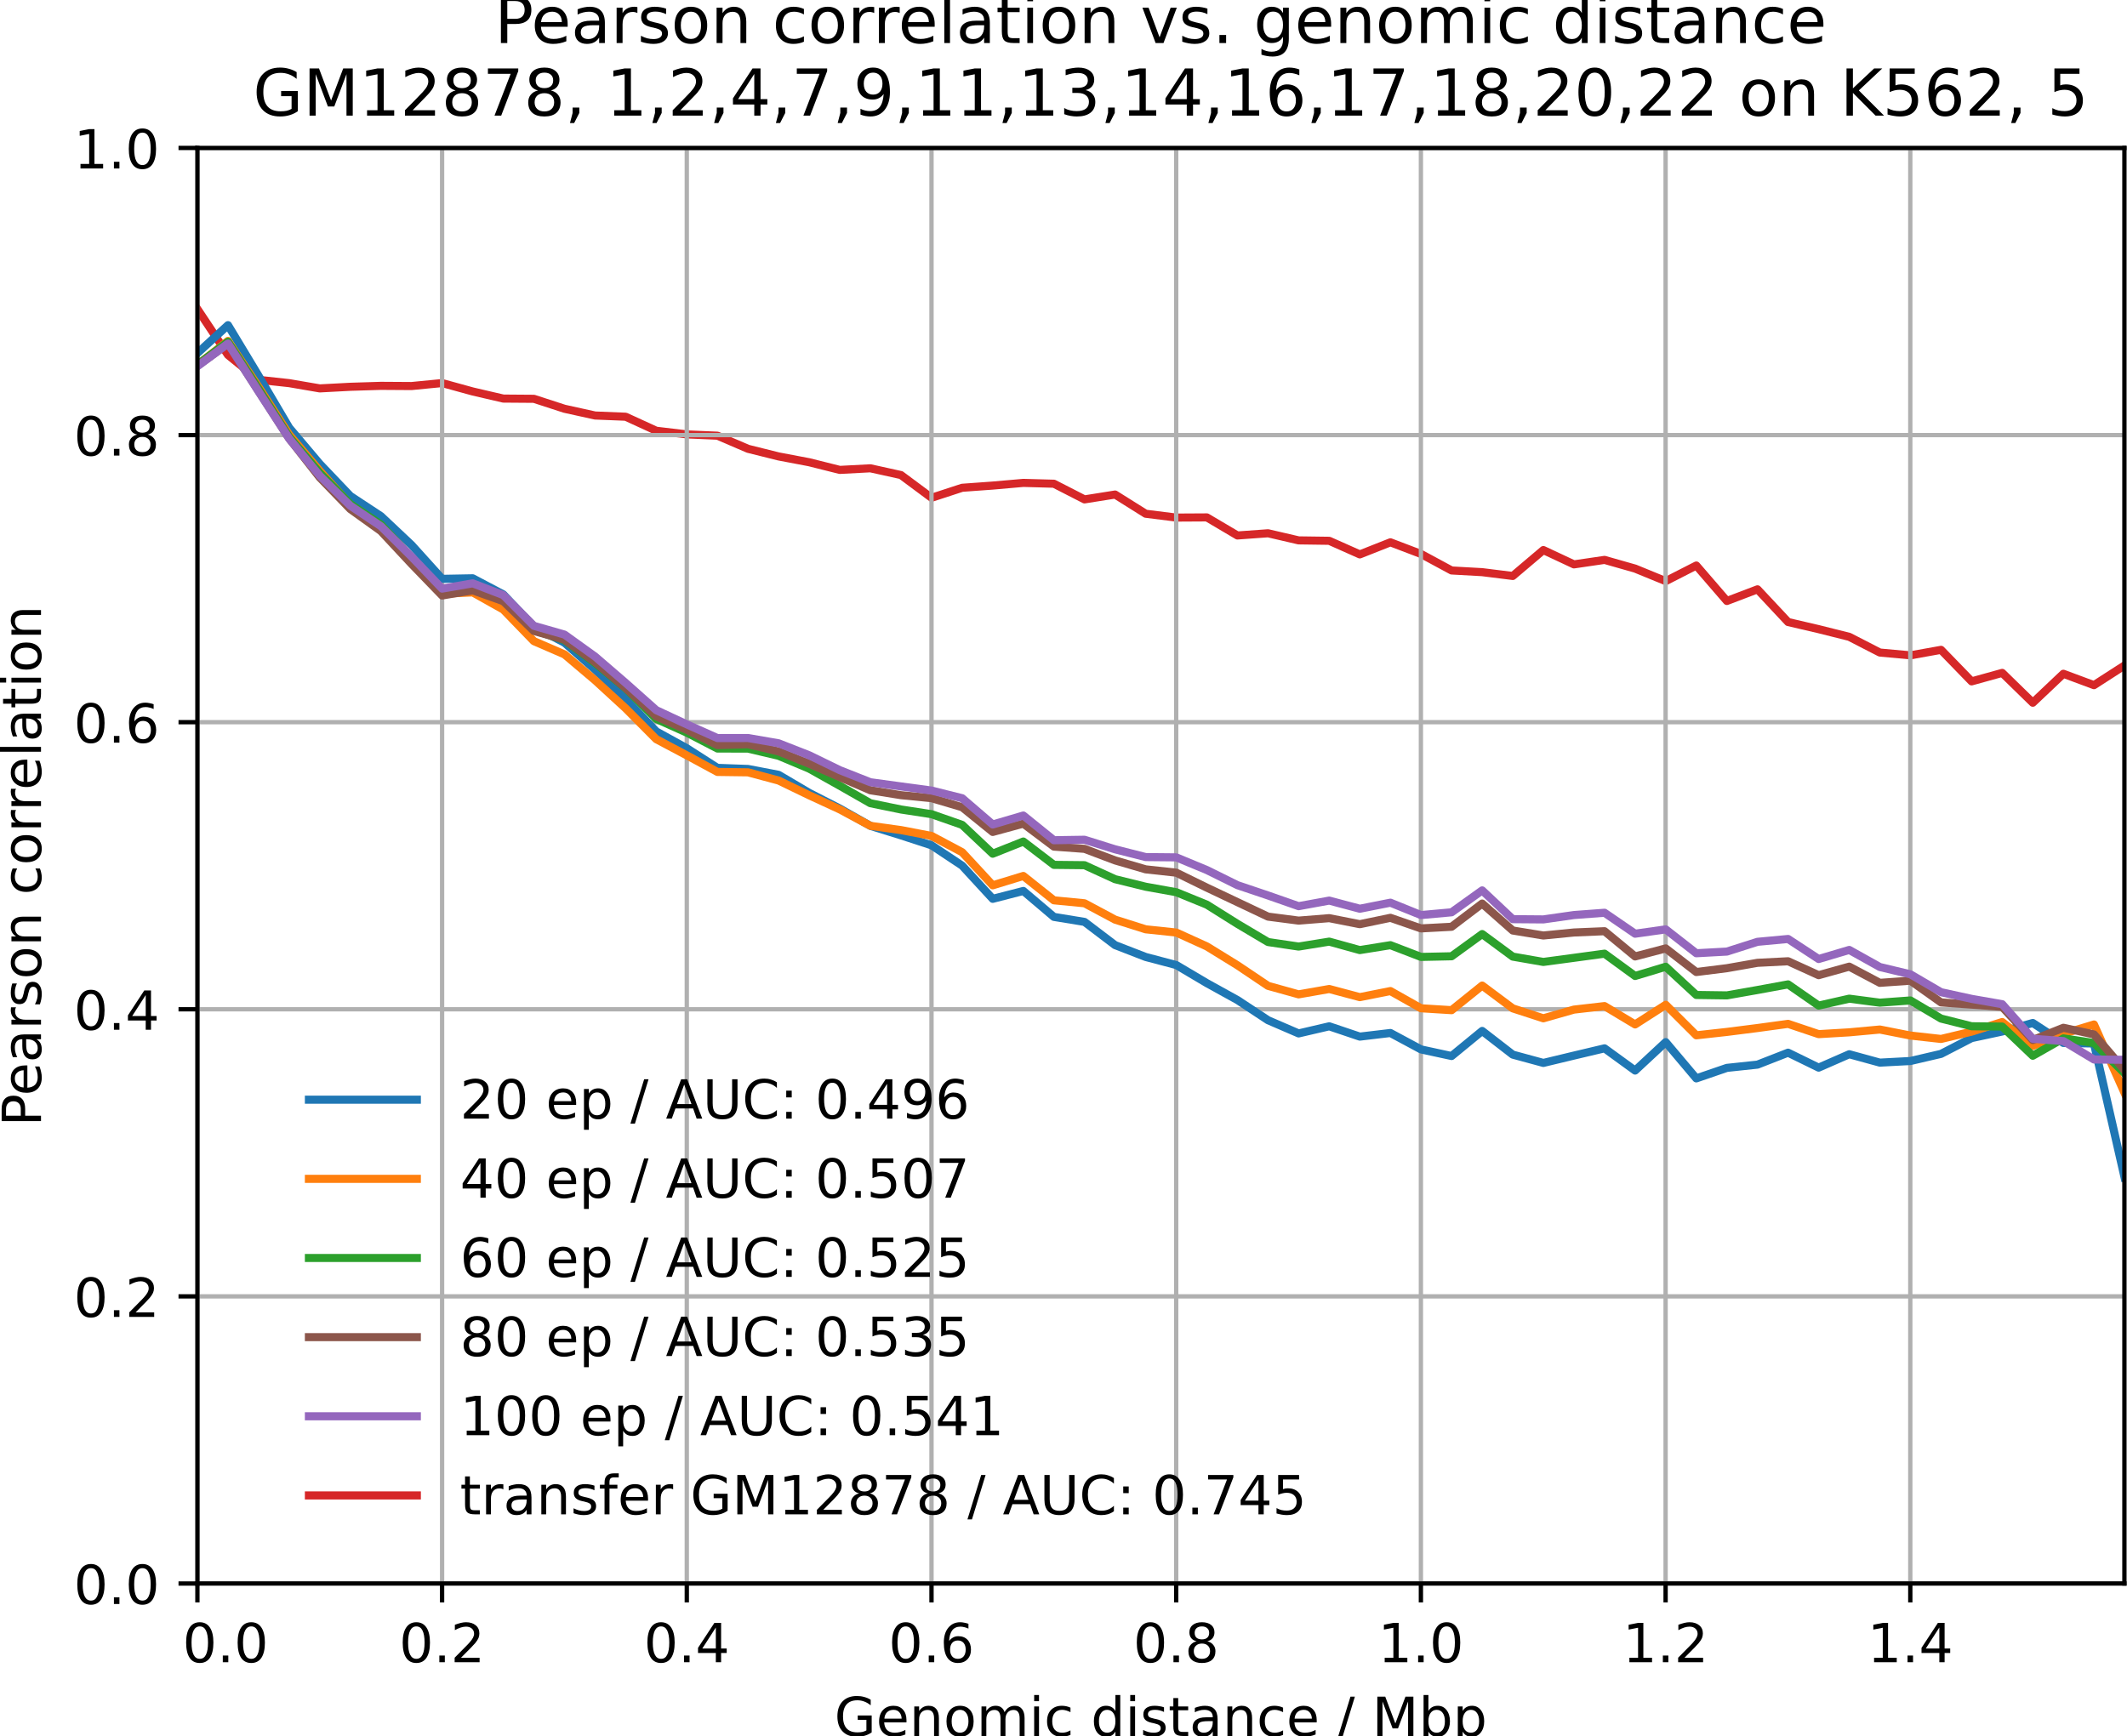
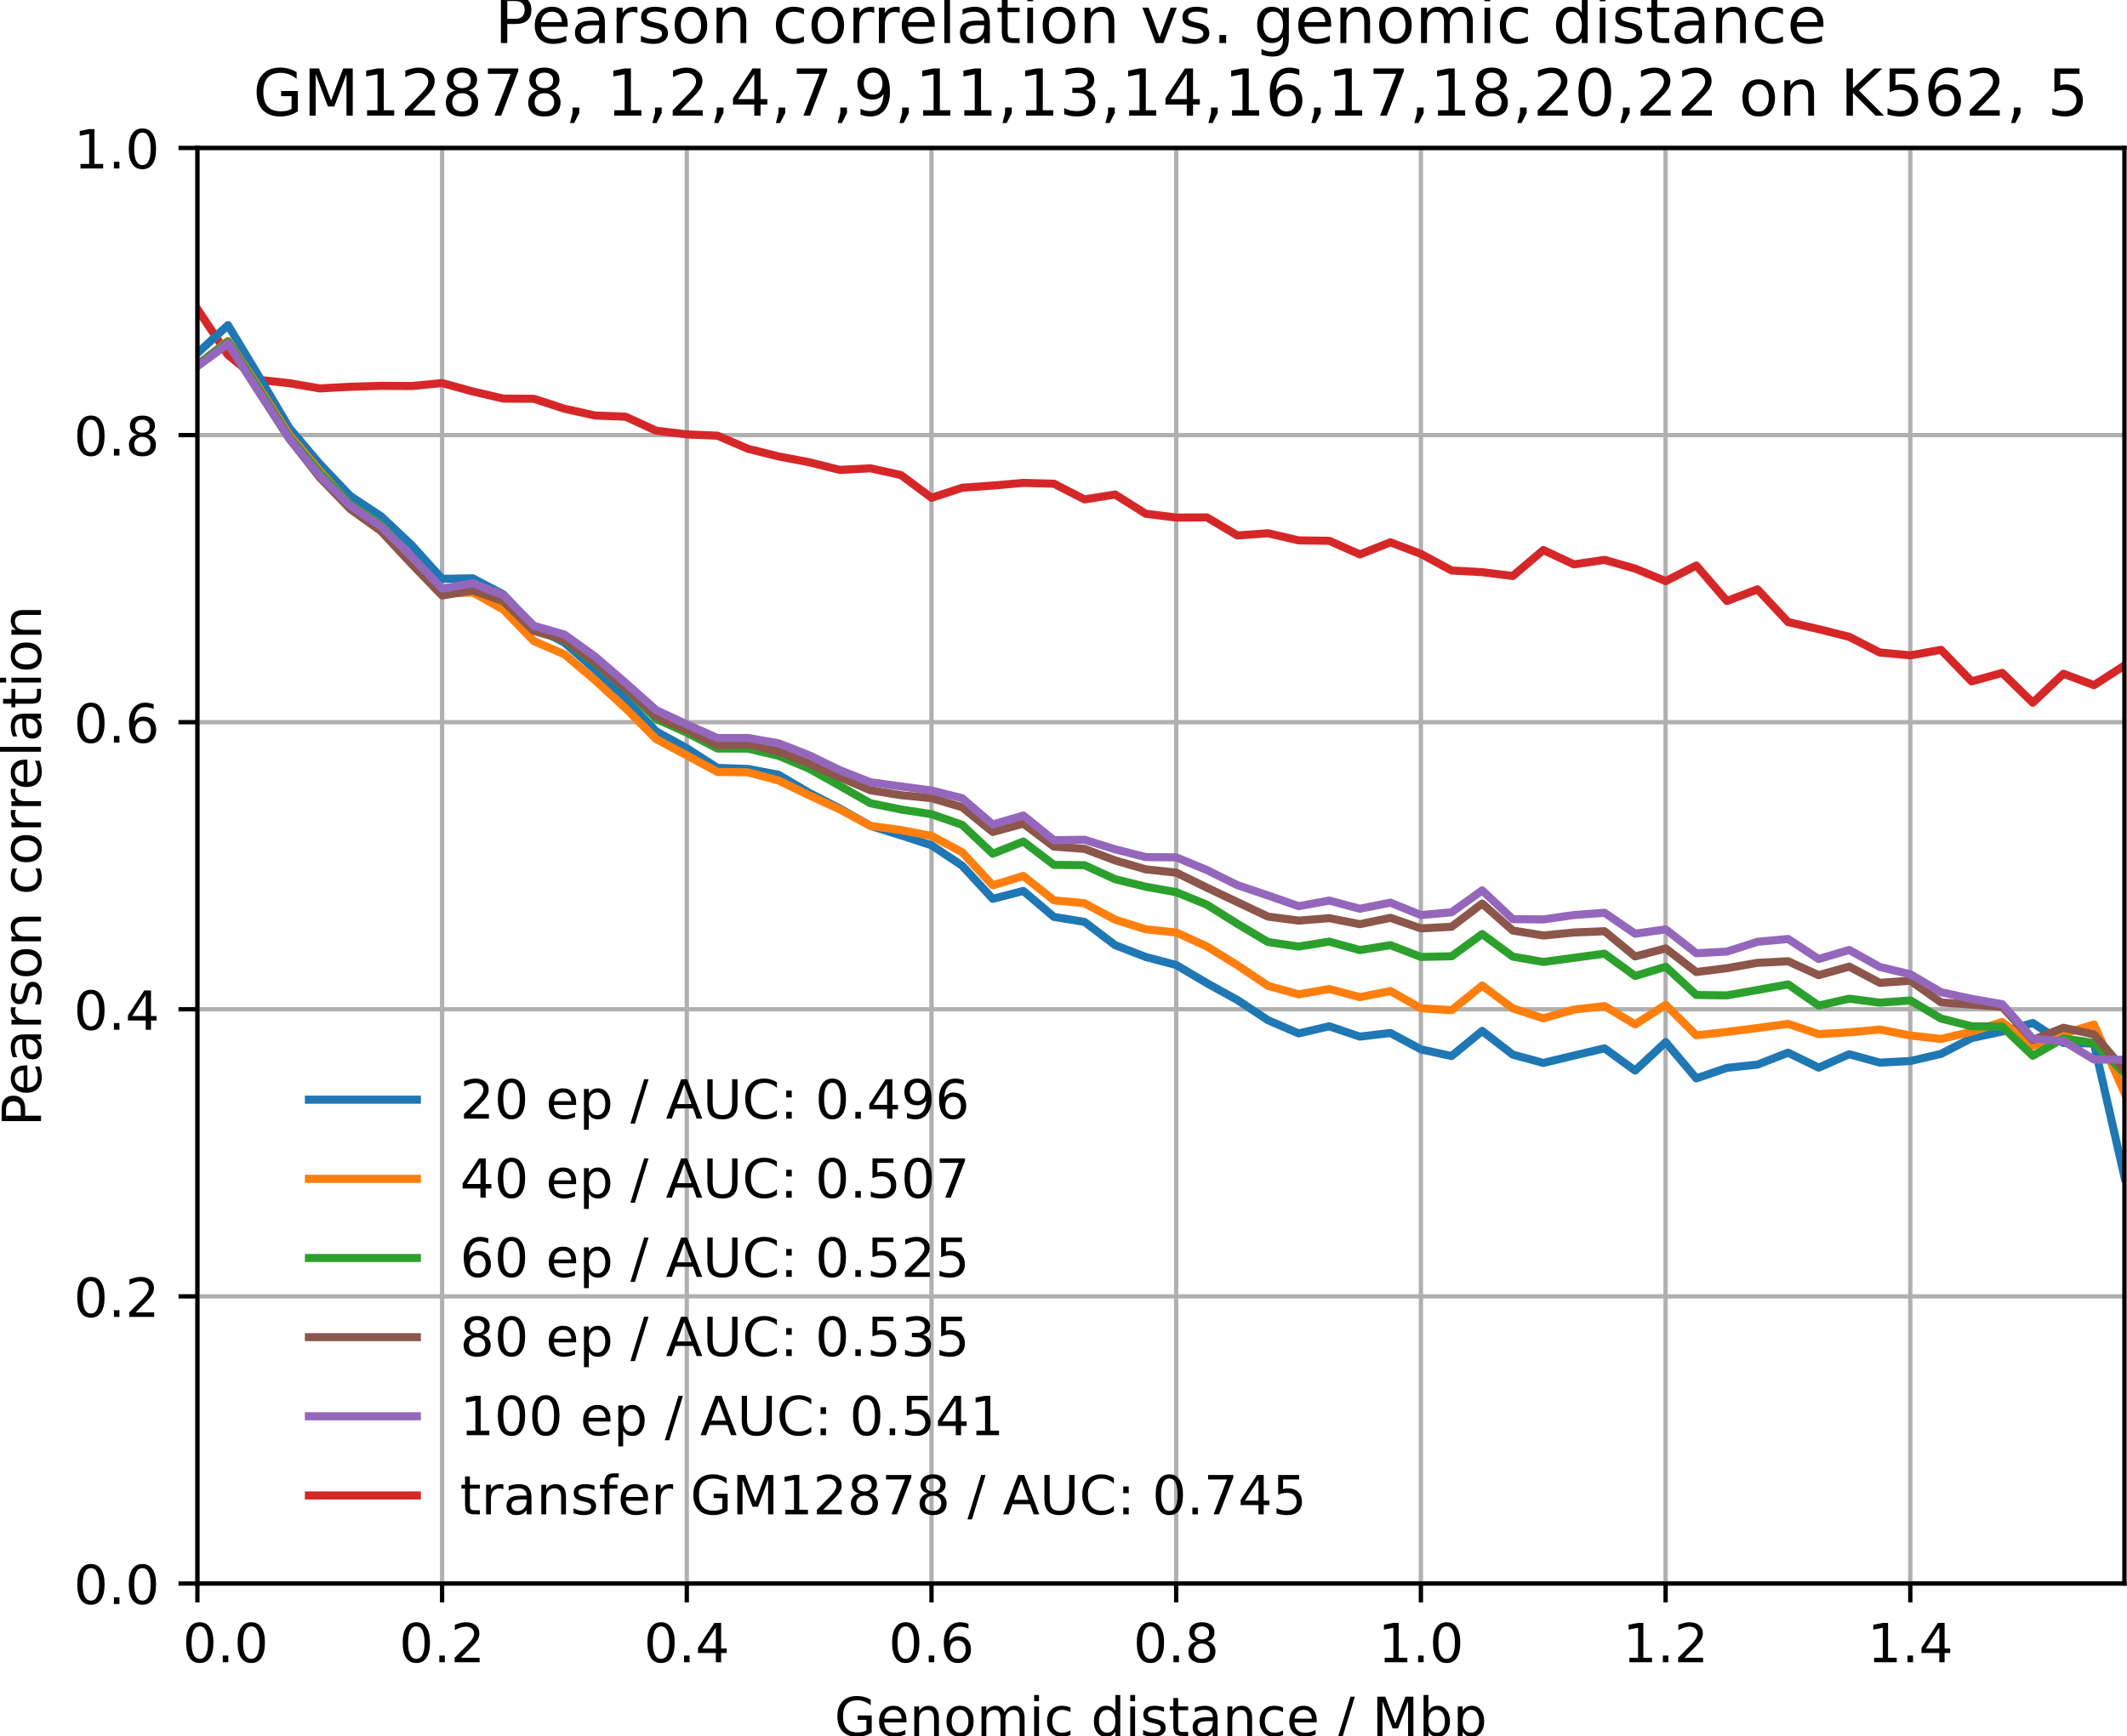
<svg xmlns="http://www.w3.org/2000/svg" version="1.1" id="svg2" xml:space="preserve" width="80mm" height="65.3mm" viewBox="0 0 302.362 246.803">
  <defs id="defs6">
    <clipPath clipPathUnits="userSpaceOnUse" id="clipPath22">
      <path d="M 57.6,38.016 H 414.72 V 304.128 H 57.6 Z" id="path20" />
    </clipPath>
    <clipPath clipPathUnits="userSpaceOnUse" id="clipPath40">
      <path d="M 57.6,38.016 H 414.72 V 304.128 H 57.6 Z" id="path38" />
    </clipPath>
    <clipPath clipPathUnits="userSpaceOnUse" id="clipPath58">
      <path d="M 57.6,38.016 H 414.72 V 304.128 H 57.6 Z" id="path56" />
    </clipPath>
    <clipPath clipPathUnits="userSpaceOnUse" id="clipPath76">
      <path d="M 57.6,38.016 H 414.72 V 304.128 H 57.6 Z" id="path74" />
    </clipPath>
    <clipPath clipPathUnits="userSpaceOnUse" id="clipPath94">
      <path d="M 57.6,38.016 H 414.72 V 304.128 H 57.6 Z" id="path92" />
    </clipPath>
    <clipPath clipPathUnits="userSpaceOnUse" id="clipPath112">
      <path d="M 57.6,38.016 H 414.72 V 304.128 H 57.6 Z" id="path110" />
    </clipPath>
    <clipPath clipPathUnits="userSpaceOnUse" id="clipPath130">
      <path d="M 57.6,38.016 H 414.72 V 304.128 H 57.6 Z" id="path128" />
    </clipPath>
    <clipPath clipPathUnits="userSpaceOnUse" id="clipPath148">
      <path d="M 57.6,38.016 H 414.72 V 304.128 H 57.6 Z" id="path146" />
    </clipPath>
    <clipPath clipPathUnits="userSpaceOnUse" id="clipPath170">
      <path d="M 57.6,38.016 H 414.72 V 304.128 H 57.6 Z" id="path168" />
    </clipPath>
    <clipPath clipPathUnits="userSpaceOnUse" id="clipPath188">
      <path d="M 57.6,38.016 H 414.72 V 304.128 H 57.6 Z" id="path186" />
    </clipPath>
    <clipPath clipPathUnits="userSpaceOnUse" id="clipPath206">
      <path d="M 57.6,38.016 H 414.72 V 304.128 H 57.6 Z" id="path204" />
    </clipPath>
    <clipPath clipPathUnits="userSpaceOnUse" id="clipPath224">
      <path d="M 57.6,38.016 H 414.72 V 304.128 H 57.6 Z" id="path222" />
    </clipPath>
    <clipPath clipPathUnits="userSpaceOnUse" id="clipPath242">
      <path d="M 57.6,38.016 H 414.72 V 304.128 H 57.6 Z" id="path240" />
    </clipPath>
    <clipPath clipPathUnits="userSpaceOnUse" id="clipPath260">
      <path d="M 57.6,38.016 H 414.72 V 304.128 H 57.6 Z" id="path258" />
    </clipPath>
    <clipPath clipPathUnits="userSpaceOnUse" id="clipPath282">
      <path d="M 57.6,38.016 H 414.72 V 304.128 H 57.6 Z" id="path280" />
    </clipPath>
    <clipPath clipPathUnits="userSpaceOnUse" id="clipPath292">
      <path d="M 57.6,38.016 H 414.72 V 304.128 H 57.6 Z" id="path290" />
    </clipPath>
    <clipPath clipPathUnits="userSpaceOnUse" id="clipPath302">
      <path d="M 57.6,38.016 H 414.72 V 304.128 H 57.6 Z" id="path300" />
    </clipPath>
    <clipPath clipPathUnits="userSpaceOnUse" id="clipPath312">
      <path d="M 57.6,38.016 H 414.72 V 304.128 H 57.6 Z" id="path310" />
    </clipPath>
    <clipPath clipPathUnits="userSpaceOnUse" id="clipPath322">
      <path d="M 57.6,38.016 H 414.72 V 304.128 H 57.6 Z" id="path320" />
    </clipPath>
    <clipPath clipPathUnits="userSpaceOnUse" id="clipPath332">
      <path d="M 57.6,38.016 H 414.72 V 304.128 H 57.6 Z" id="path330" />
    </clipPath>
  </defs>
  <g id="g10" transform="matrix(1.333333,0,0,-1.333333,-28.02396,443.5936)">
+     <path d="M 57.6,38.016 V 304.128" style="fill:none;stroke:#b0b0b0;stroke-width:0.8;stroke-linecap:square;stroke-linejoin:round;stroke-miterlimit:10;stroke-dasharray:none;stroke-opacity:1" id="path24" transform="matrix(0.5752981,0,0,0.5752981,8.926372,141.9516)" />
+     <path d="M 102.949,38.016 V 304.128" style="fill:none;stroke:#b0b0b0;stroke-width:0.8;stroke-linecap:square;stroke-linejoin:round;stroke-miterlimit:10;stroke-dasharray:none;stroke-opacity:1" id="path42" transform="matrix(0.5752981,0,0,0.5752981,8.926372,141.9516)" />
+     <path d="M 148.297,38.016 V 304.128" style="fill:none;stroke:#b0b0b0;stroke-width:0.8;stroke-linecap:square;stroke-linejoin:round;stroke-miterlimit:10;stroke-dasharray:none;stroke-opacity:1" id="path60" transform="matrix(0.5752981,0,0,0.5752981,8.926372,141.9516)" />
+     <path d="M 193.646,38.016 V 304.128" style="fill:none;stroke:#b0b0b0;stroke-width:0.8;stroke-linecap:square;stroke-linejoin:round;stroke-miterlimit:10;stroke-dasharray:none;stroke-opacity:1" id="path78" transform="matrix(0.5752981,0,0,0.5752981,8.926372,141.9516)" />
+     <path d="M 146.419,163.822 V 316.916" style="fill:none;stroke:#b0b0b0;stroke-width:0.46;stroke-linecap:square;stroke-linejoin:round;stroke-miterlimit:10;stroke-dasharray:none;stroke-opacity:1" id="path96" />
+     <path d="M 284.343,38.016 V 304.128" style="fill:none;stroke:#b0b0b0;stroke-width:0.8;stroke-linecap:square;stroke-linejoin:round;stroke-miterlimit:10;stroke-dasharray:none;stroke-opacity:1" id="path114" transform="matrix(0.5752981,0,0,0.5752981,8.926372,141.9516)" />
+     <path d="M 329.691,38.016 V 304.128" style="fill:none;stroke:#b0b0b0;stroke-width:0.8;stroke-linecap:square;stroke-linejoin:round;stroke-miterlimit:10;stroke-dasharray:none;stroke-opacity:1" id="path132" transform="matrix(0.5752981,0,0,0.5752981,8.926372,141.9516)" />
+     <path d="M 375.04,38.016 V 304.128" style="fill:none;stroke:#b0b0b0;stroke-width:0.8;stroke-linecap:square;stroke-linejoin:round;stroke-miterlimit:10;stroke-dasharray:none;stroke-opacity:1" id="path150" transform="matrix(0.5752981,0,0,0.5752981,8.926372,141.9516)" />
+     <path d="M 57.6,38.016 H 414.72" style="fill:none;stroke:#b0b0b0;stroke-width:0.8;stroke-linecap:square;stroke-linejoin:round;stroke-miterlimit:10;stroke-dasharray:none;stroke-opacity:1" id="path172" transform="matrix(0.5752981,0,0,0.5752981,8.926372,141.9516)" />
+     <path d="M 57.6,91.238 H 414.72" style="fill:none;stroke:#b0b0b0;stroke-width:0.8;stroke-linecap:square;stroke-linejoin:round;stroke-miterlimit:10;stroke-dasharray:none;stroke-opacity:1" id="path190" transform="matrix(0.5752981,0,0,0.5752981,8.926372,141.9516)" />
+     <path d="M 57.6,144.461 H 414.72" style="fill:none;stroke:#b0b0b0;stroke-width:0.8;stroke-linecap:square;stroke-linejoin:round;stroke-miterlimit:10;stroke-dasharray:none;stroke-opacity:1" id="path208" transform="matrix(0.5752981,0,0,0.5752981,8.926372,141.9516)" />
+     <path d="M 57.6,197.683 H 414.72" style="fill:none;stroke:#b0b0b0;stroke-width:0.8;stroke-linecap:square;stroke-linejoin:round;stroke-miterlimit:10;stroke-dasharray:none;stroke-opacity:1" id="path226" transform="matrix(0.5752981,0,0,0.5752981,8.926372,141.9516)" />
+     <path d="M 57.6,250.906 H 414.72" style="fill:none;stroke:#b0b0b0;stroke-width:0.8;stroke-linecap:square;stroke-linejoin:round;stroke-miterlimit:10;stroke-dasharray:none;stroke-opacity:1" id="path244" transform="matrix(0.5752981,0,0,0.5752981,8.926372,141.9516)" />
+     <path d="M 57.6,304.128 H 414.72" style="fill:none;stroke:#b0b0b0;stroke-width:0.8;stroke-linecap:square;stroke-linejoin:round;stroke-miterlimit:10;stroke-dasharray:none;stroke-opacity:1" id="path262" transform="matrix(0.5752981,0,0,0.5752981,8.926372,141.9516)" />
    <g id="g328" clip-path="url(#clipPath332)" style="stroke:#d62728;stroke-opacity:1" transform="matrix(0.5752981,0,0,0.5752981,8.926372,141.9516)">
      <path d="m 57.6,274.267 5.669,-8.514 5.669,-4.606 5.669,-0.616 5.669,-0.974 5.669,0.299 5.669,0.175 5.669,-0.037 5.669,0.553 5.669,-1.558 5.669,-1.319 5.669,-0.043 5.669,-1.844 5.669,-1.251 5.669,-0.226 5.669,-2.598 5.669,-0.677 5.669,-0.239 5.669,-2.432 5.669,-1.415 5.669,-1.076 5.669,-1.421 5.669,0.297 5.669,-1.251 5.669,-4.213 5.669,1.854 5.669,0.409 5.669,0.497 5.669,-0.156 5.669,-2.904 5.669,0.902 5.669,-3.561 5.669,-0.711 5.669,0.032 5.669,-3.35 5.669,0.409 5.669,-1.318 5.669,-0.078 5.669,-2.521 5.669,2.241 5.669,-2.158 5.669,-3.062 5.669,-0.313 5.669,-0.707 5.669,4.804 5.669,-2.655 5.669,0.832 5.669,-1.614 5.669,-2.324 5.669,2.895 5.669,-6.574 5.669,2.159 5.669,-6.061 5.669,-1.322 5.669,-1.422 5.669,-2.913 5.669,-0.517 5.669,1.018 5.669,-5.844 5.669,1.572 5.669,-5.531 5.669,5.366 5.669,-2.109 5.669,3.652" style="fill:none;stroke:#d62728;stroke-width:1.5;stroke-linecap:square;stroke-linejoin:round;stroke-miterlimit:10;stroke-dasharray:none;stroke-opacity:1" id="path334" />
    </g>
    <g id="g16" transform="matrix(0.5752981,0,0,0.5752981,8.926372,141.9516)">
-       <g id="g18" clip-path="url(#clipPath22)">
-         <path d="M 57.6,38.016 V 304.128" style="fill:none;stroke:#b0b0b0;stroke-width:0.8;stroke-linecap:square;stroke-linejoin:round;stroke-miterlimit:10;stroke-dasharray:none;stroke-opacity:1" id="path24" />
-       </g>
+       <g id="g18" clip-path="url(#clipPath22)" />
    </g>
    <path d="m 42.064,163.822 v -2.014" style="fill:#000000;fill-opacity:1;fill-rule:nonzero;stroke:#000000;stroke-width:0.46;stroke-linecap:butt;stroke-linejoin:round;stroke-miterlimit:10;stroke-dasharray:none;stroke-opacity:1" id="path28" />
    <g id="g34" transform="matrix(0.5752981,0,0,0.5752981,8.926372,141.9516)">
-       <g id="g36" clip-path="url(#clipPath40)">
-         <path d="M 102.949,38.016 V 304.128" style="fill:none;stroke:#b0b0b0;stroke-width:0.8;stroke-linecap:square;stroke-linejoin:round;stroke-miterlimit:10;stroke-dasharray:none;stroke-opacity:1" id="path42" />
-       </g>
+       <g id="g36" clip-path="url(#clipPath40)" />
    </g>
    <path d="m 68.152,163.822 v -2.014" style="fill:#000000;fill-opacity:1;fill-rule:nonzero;stroke:#000000;stroke-width:0.46;stroke-linecap:butt;stroke-linejoin:round;stroke-miterlimit:10;stroke-dasharray:none;stroke-opacity:1" id="path46" />
    <g id="g52" transform="matrix(0.5752981,0,0,0.5752981,8.926372,141.9516)">
-       <g id="g54" clip-path="url(#clipPath58)">
-         <path d="M 148.297,38.016 V 304.128" style="fill:none;stroke:#b0b0b0;stroke-width:0.8;stroke-linecap:square;stroke-linejoin:round;stroke-miterlimit:10;stroke-dasharray:none;stroke-opacity:1" id="path60" />
-       </g>
+       <g id="g54" clip-path="url(#clipPath58)" />
    </g>
    <g id="g70" transform="matrix(0.5752981,0,0,0.5752981,8.926372,141.9516)">
-       <g id="g72" clip-path="url(#clipPath76)">
-         <path d="M 193.646,38.016 V 304.128" style="fill:none;stroke:#b0b0b0;stroke-width:0.8;stroke-linecap:square;stroke-linejoin:round;stroke-miterlimit:10;stroke-dasharray:none;stroke-opacity:1" id="path78" />
-       </g>
-     </g>
-     <g id="g88" transform="matrix(0.5752981,0,0,0.5752981,8.926372,141.9516)">
-       <g id="g90" clip-path="url(#clipPath94)">
-         <path d="M 238.994,38.016 V 304.128" style="fill:none;stroke:#b0b0b0;stroke-width:0.8;stroke-linecap:square;stroke-linejoin:round;stroke-miterlimit:10;stroke-dasharray:none;stroke-opacity:1" id="path96" />
-       </g>
+       <g id="g72" clip-path="url(#clipPath76)" />
    </g>
    <g id="g106" transform="matrix(0.5752981,0,0,0.5752981,8.926372,141.9516)">
-       <g id="g108" clip-path="url(#clipPath112)">
-         <path d="M 284.343,38.016 V 304.128" style="fill:none;stroke:#b0b0b0;stroke-width:0.8;stroke-linecap:square;stroke-linejoin:round;stroke-miterlimit:10;stroke-dasharray:none;stroke-opacity:1" id="path114" />
-       </g>
+       <g id="g108" clip-path="url(#clipPath112)" />
    </g>
    <g id="g124" transform="matrix(0.5752981,0,0,0.5752981,8.926372,141.9516)">
-       <g id="g126" clip-path="url(#clipPath130)">
-         <path d="M 329.691,38.016 V 304.128" style="fill:none;stroke:#b0b0b0;stroke-width:0.8;stroke-linecap:square;stroke-linejoin:round;stroke-miterlimit:10;stroke-dasharray:none;stroke-opacity:1" id="path132" />
-       </g>
+       <g id="g126" clip-path="url(#clipPath130)" />
    </g>
    <path d="m 198.597,163.822 v -2.014" style="fill:#000000;fill-opacity:1;fill-rule:nonzero;stroke:#000000;stroke-width:0.46;stroke-linecap:butt;stroke-linejoin:round;stroke-miterlimit:10;stroke-dasharray:none;stroke-opacity:1" id="path136" />
    <g id="g142" transform="matrix(0.5752981,0,0,0.5752981,8.926372,141.9516)">
-       <g id="g144" clip-path="url(#clipPath148)">
-         <path d="M 375.04,38.016 V 304.128" style="fill:none;stroke:#b0b0b0;stroke-width:0.8;stroke-linecap:square;stroke-linejoin:round;stroke-miterlimit:10;stroke-dasharray:none;stroke-opacity:1" id="path150" />
-       </g>
+       <g id="g144" clip-path="url(#clipPath148)" />
    </g>
    <path d="m 224.686,163.822 v -2.014" style="fill:#000000;fill-opacity:1;fill-rule:nonzero;stroke:#000000;stroke-width:0.46;stroke-linecap:butt;stroke-linejoin:round;stroke-miterlimit:10;stroke-dasharray:none;stroke-opacity:1" id="path154" />
    <g id="g164" transform="matrix(0.5752981,0,0,0.5752981,8.926372,141.9516)">
-       <g id="g166" clip-path="url(#clipPath170)">
-         <path d="M 57.6,38.016 H 414.72" style="fill:none;stroke:#b0b0b0;stroke-width:0.8;stroke-linecap:square;stroke-linejoin:round;stroke-miterlimit:10;stroke-dasharray:none;stroke-opacity:1" id="path172" />
-       </g>
+       <g id="g166" clip-path="url(#clipPath170)" />
    </g>
    <path d="M 42.064,163.822 H 40.05" style="fill:#000000;fill-opacity:1;fill-rule:nonzero;stroke:#000000;stroke-width:0.46;stroke-linecap:butt;stroke-linejoin:round;stroke-miterlimit:10;stroke-dasharray:none;stroke-opacity:1" id="path176" />
    <g id="g182" transform="matrix(0.5752981,0,0,0.5752981,8.926372,141.9516)">
-       <g id="g184" clip-path="url(#clipPath188)">
-         <path d="M 57.6,91.238 H 414.72" style="fill:none;stroke:#b0b0b0;stroke-width:0.8;stroke-linecap:square;stroke-linejoin:round;stroke-miterlimit:10;stroke-dasharray:none;stroke-opacity:1" id="path190" />
-       </g>
+       <g id="g184" clip-path="url(#clipPath188)" />
    </g>
    <path d="M 42.064,194.441 H 40.05" style="fill:#000000;fill-opacity:1;fill-rule:nonzero;stroke:#000000;stroke-width:0.46;stroke-linecap:butt;stroke-linejoin:round;stroke-miterlimit:10;stroke-dasharray:none;stroke-opacity:1" id="path194" />
    <g id="g200" transform="matrix(0.5752981,0,0,0.5752981,8.926372,141.9516)">
-       <g id="g202" clip-path="url(#clipPath206)">
-         <path d="M 57.6,144.461 H 414.72" style="fill:none;stroke:#b0b0b0;stroke-width:0.8;stroke-linecap:square;stroke-linejoin:round;stroke-miterlimit:10;stroke-dasharray:none;stroke-opacity:1" id="path208" />
-       </g>
+       <g id="g202" clip-path="url(#clipPath206)" />
    </g>
    <path d="M 42.064,225.06 H 40.05" style="fill:#000000;fill-opacity:1;fill-rule:nonzero;stroke:#000000;stroke-width:0.46;stroke-linecap:butt;stroke-linejoin:round;stroke-miterlimit:10;stroke-dasharray:none;stroke-opacity:1" id="path212" />
    <g id="g218" transform="matrix(0.5752981,0,0,0.5752981,8.926372,141.9516)">
-       <g id="g220" clip-path="url(#clipPath224)">
-         <path d="M 57.6,197.683 H 414.72" style="fill:none;stroke:#b0b0b0;stroke-width:0.8;stroke-linecap:square;stroke-linejoin:round;stroke-miterlimit:10;stroke-dasharray:none;stroke-opacity:1" id="path226" />
-       </g>
+       <g id="g220" clip-path="url(#clipPath224)" />
    </g>
    <path d="M 42.064,255.678 H 40.05" style="fill:#000000;fill-opacity:1;fill-rule:nonzero;stroke:#000000;stroke-width:0.46;stroke-linecap:butt;stroke-linejoin:round;stroke-miterlimit:10;stroke-dasharray:none;stroke-opacity:1" id="path230" />
    <g id="g236" transform="matrix(0.5752981,0,0,0.5752981,8.926372,141.9516)">
-       <g id="g238" clip-path="url(#clipPath242)">
-         <path d="M 57.6,250.906 H 414.72" style="fill:none;stroke:#b0b0b0;stroke-width:0.8;stroke-linecap:square;stroke-linejoin:round;stroke-miterlimit:10;stroke-dasharray:none;stroke-opacity:1" id="path244" />
-       </g>
+       <g id="g238" clip-path="url(#clipPath242)" />
    </g>
    <path d="M 42.064,286.297 H 40.05" style="fill:#000000;fill-opacity:1;fill-rule:nonzero;stroke:#000000;stroke-width:0.46;stroke-linecap:butt;stroke-linejoin:round;stroke-miterlimit:10;stroke-dasharray:none;stroke-opacity:1" id="path248" />
    <g id="g254" transform="matrix(0.5752981,0,0,0.5752981,8.926372,141.9516)">
-       <g id="g256" clip-path="url(#clipPath260)">
-         <path d="M 57.6,304.128 H 414.72" style="fill:none;stroke:#b0b0b0;stroke-width:0.8;stroke-linecap:square;stroke-linejoin:round;stroke-miterlimit:10;stroke-dasharray:none;stroke-opacity:1" id="path262" />
-       </g>
+       <g id="g256" clip-path="url(#clipPath260)" />
    </g>
    <path d="M 42.064,316.916 H 40.05" style="fill:#000000;fill-opacity:1;fill-rule:nonzero;stroke:#000000;stroke-width:0.46;stroke-linecap:butt;stroke-linejoin:round;stroke-miterlimit:10;stroke-dasharray:none;stroke-opacity:1" id="path266" />
    <g id="g278" clip-path="url(#clipPath282)" transform="matrix(0.5752981,0,0,0.5752981,8.926372,141.9516)">
      <path d="m 57.6,266.092 5.669,5.189 5.669,-9.403 5.669,-9.61 5.669,-6.709 5.669,-5.952 5.669,-3.736 5.669,-5.338 5.669,-6.281 5.669,0.105 5.669,-2.993 5.669,-5.987 5.669,-2.958 5.669,-4.991 5.669,-5.48 5.669,-5.979 5.669,-3.122 5.669,-3.634 5.669,-0.202 5.669,-1.087 5.669,-3.347 5.669,-2.9 5.669,-3.213 5.669,-1.76 5.669,-1.847 5.669,-3.767 5.669,-6.154 5.669,1.459 5.669,-4.808 5.669,-0.927 5.669,-4.304 5.669,-2.197 5.669,-1.497 5.669,-3.357 5.669,-3.133 5.669,-3.739 5.669,-2.446 5.669,1.32 5.669,-1.912 5.669,0.673 5.669,-3.044 5.669,-1.228 5.669,4.651 5.669,-4.39 5.669,-1.54 5.669,1.362 5.669,1.343 5.669,-4.119 5.669,5.272 5.669,-6.722 5.669,1.946 5.669,0.603 5.669,2.215 5.669,-2.772 5.669,2.483 5.669,-1.555 5.669,0.299 5.669,1.322 5.669,2.928 5.669,1.217 5.669,1.582 5.669,-3.702 5.669,-0.099 5.669,-24.82" style="fill:none;stroke:#1f77b4;stroke-width:1.5;stroke-linecap:square;stroke-linejoin:round;stroke-miterlimit:10;stroke-dasharray:none;stroke-opacity:1" id="path284" />
    </g>
    <g id="g288" clip-path="url(#clipPath292)" transform="matrix(0.5752981,0,0,0.5752981,8.926372,141.9516)">
      <path d="m 57.6,263.905 5.669,4.455 5.669,-8.533 5.669,-8.846 5.669,-6.717 5.669,-6.313 5.669,-4.141 5.669,-5.895 5.669,-6.432 5.669,0.258 5.669,-3.178 5.669,-5.859 5.669,-2.454 5.669,-4.793 5.669,-5.208 5.669,-5.716 5.669,-3.004 5.669,-3.069 5.669,-0.075 5.669,-1.519 5.669,-2.738 5.669,-2.615 5.669,-3.045 5.669,-0.787 5.669,-1.087 5.669,-3.016 5.669,-6.136 5.669,1.733 5.669,-4.515 5.669,-0.547 5.669,-3.034 5.669,-1.793 5.669,-0.597 5.669,-2.578 5.669,-3.495 5.669,-3.811 5.669,-1.577 5.669,0.994 5.669,-1.51 5.669,1.128 5.669,-3.193 5.669,-0.35 5.669,4.56 5.669,-4.228 5.669,-1.841 5.669,1.614 5.669,0.652 5.669,-3.401 5.669,3.64 5.669,-5.656 5.669,0.627 5.669,0.721 5.669,0.775 5.669,-1.907 5.669,0.336 5.669,0.52 5.669,-1.117 5.669,-0.632 5.669,1.356 5.669,1.782 5.669,-4.432 5.669,2.248 5.669,1.727 5.669,-12.691" style="fill:none;stroke:#ff7f0e;stroke-width:1.5;stroke-linecap:square;stroke-linejoin:round;stroke-miterlimit:10;stroke-dasharray:none;stroke-opacity:1" id="path294" />
    </g>
    <g id="g298" clip-path="url(#clipPath302)" transform="matrix(0.5752981,0,0,0.5752981,8.926372,141.9516)">
      <path d="m 57.6,263.962 5.669,4.241 5.669,-8.725 5.669,-8.913 5.669,-6.682 5.669,-5.768 5.669,-3.8 5.669,-6.082 5.669,-6.233 5.669,0.8 5.669,-2.38 5.669,-5.68 5.669,-1.849 5.669,-4.247 5.669,-4.697 5.669,-5.664 5.669,-2.544 5.669,-2.94 5.669,-0.014 5.669,-1.336 5.669,-2.38 5.669,-3.174 5.669,-3.234 5.669,-1.163 5.669,-0.87 5.669,-1.983 5.669,-5.343 5.669,2.257 5.669,-4.326 5.669,-0.061 5.669,-2.596 5.669,-1.395 5.669,-1.018 5.669,-2.312 5.669,-3.557 5.669,-3.367 5.669,-0.839 5.669,0.917 5.669,-1.57 5.669,0.91 5.669,-2.177 5.669,0.12 5.669,4.119 5.669,-4.183 5.669,-0.986 5.669,0.763 5.669,0.771 5.669,-4.137 5.669,1.712 5.669,-5.231 5.669,-0.079 5.669,1.001 5.669,1.04 5.669,-3.934 5.669,1.285 5.669,-0.744 5.669,0.413 5.669,-3.357 5.669,-1.426 5.669,-0.057 5.669,-5.409 5.669,3.218 5.669,-0.86 5.669,-5.6" style="fill:none;stroke:#2ca02c;stroke-width:1.5;stroke-linecap:square;stroke-linejoin:round;stroke-miterlimit:10;stroke-dasharray:none;stroke-opacity:1" id="path304" />
    </g>
    <g id="g308" clip-path="url(#clipPath312)" style="stroke:#8c564b;stroke-opacity:1" transform="matrix(0.5752981,0,0,0.5752981,8.926372,141.9516)">
      <path d="m 57.6,263.761 5.669,4.08 5.669,-8.77 5.669,-8.787 5.669,-7.239 5.669,-5.863 5.669,-4.07 5.669,-6.084 5.669,-5.862 5.669,0.956 5.669,-2.013 5.669,-5.515 5.669,-1.615 5.669,-4.164 5.669,-4.804 5.669,-5.253 5.669,-2.499 5.669,-2.832 5.669,0.163 5.669,-1.336 5.669,-2.277 5.669,-2.475 5.669,-2.442 5.669,-0.905 5.669,-0.557 5.669,-1.678 5.669,-4.585 5.669,1.543 5.669,-4.261 5.669,-0.416 5.669,-2.142 5.669,-1.656 5.669,-0.618 5.669,-2.776 5.669,-2.687 5.669,-2.684 5.669,-0.738 5.669,0.453 5.669,-1.119 5.669,1.182 5.669,-1.962 5.669,0.302 5.669,4.305 5.669,-4.998 5.669,-0.924 5.669,0.558 5.669,0.238 5.669,-4.679 5.669,1.491 5.669,-4.38 5.669,0.711 5.669,0.996 5.669,0.29 5.669,-2.581 5.669,1.582 5.669,-3.002 5.669,0.4 5.669,-4.029 5.669,-0.405 5.669,-0.423 5.669,-6.139 5.669,2.266 5.669,-1.236 5.669,-6.619" style="fill:none;stroke:#8c564b;stroke-width:1.5;stroke-linecap:square;stroke-linejoin:round;stroke-miterlimit:10;stroke-dasharray:none;stroke-opacity:1" id="path314" />
    </g>
    <g id="g318" clip-path="url(#clipPath322)" transform="matrix(0.5752981,0,0,0.5752981,8.926372,141.9516)">
      <path d="m 57.6,263.657 5.669,4.208 5.669,-8.883 5.669,-8.732 5.669,-6.892 5.669,-5.552 5.669,-3.804 5.669,-5.632 5.669,-5.927 5.669,0.979 5.669,-2.185 5.669,-5.696 5.669,-1.619 5.669,-4.075 5.669,-4.887 5.669,-5.05 5.669,-2.64 5.669,-2.531 5.669,0.01 5.669,-0.98 5.669,-2.223 5.669,-2.759 5.669,-2.238 5.669,-0.775 5.669,-0.766 5.669,-1.419 5.669,-4.874 5.669,1.666 5.669,-4.579 5.669,0.087 5.669,-1.775 5.669,-1.436 5.669,-0.055 5.669,-2.352 5.669,-2.803 5.669,-1.91 5.669,-1.983 5.669,1.035 5.669,-1.51 5.669,1.122 5.669,-2.294 5.669,0.511 5.669,4.061 5.669,-5.334 5.669,-0.045 5.669,0.811 5.669,0.424 5.669,-3.885 5.669,0.805 5.669,-4.426 5.669,0.309 5.669,1.809 5.669,0.528 5.669,-3.717 5.669,1.684 5.669,-3.166 5.669,-1.355 5.669,-3.313 5.669,-1.235 5.669,-0.989 5.669,-6.415 5.669,-0.424 5.669,-3.41 5.669,-0.06" style="fill:none;stroke:#9467bd;stroke-width:1.5;stroke-linecap:square;stroke-linejoin:round;stroke-miterlimit:10;stroke-dasharray:none;stroke-opacity:1" id="path324" />
    </g>
    <path d="M 42.064,163.822 V 316.916" style="fill:none;stroke:#000000;stroke-width:0.46;stroke-linecap:square;stroke-linejoin:miter;stroke-miterlimit:10;stroke-dasharray:none;stroke-opacity:1" id="path338" />
    <path d="M 247.514,163.822 V 316.916" style="fill:none;stroke:#000000;stroke-width:0.46;stroke-linecap:square;stroke-linejoin:miter;stroke-miterlimit:10;stroke-dasharray:none;stroke-opacity:1" id="path340" />
    <path d="M 42.064,163.822 H 247.514" style="fill:none;stroke:#000000;stroke-width:0.46;stroke-linecap:square;stroke-linejoin:miter;stroke-miterlimit:10;stroke-dasharray:none;stroke-opacity:1" id="path342" />
    <path d="M 42.064,316.916 H 247.514" style="fill:none;stroke:#000000;stroke-width:0.46;stroke-linecap:square;stroke-linejoin:miter;stroke-miterlimit:10;stroke-dasharray:none;stroke-opacity:1" id="path344" />
    <path d="M 53.953,215.418 H 65.459" style="fill:none;stroke:#1f77b4;stroke-width:0.863;stroke-linecap:square;stroke-linejoin:round;stroke-miterlimit:10;stroke-dasharray:none;stroke-opacity:1" id="path354" />
    <path d="M 53.953,206.977 H 65.459" style="fill:none;stroke:#ff7f0e;stroke-width:0.863;stroke-linecap:square;stroke-linejoin:round;stroke-miterlimit:10;stroke-dasharray:none;stroke-opacity:1" id="path360" />
    <path d="M 53.953,198.537 H 65.459" style="fill:none;stroke:#2ca02c;stroke-width:0.863;stroke-linecap:square;stroke-linejoin:round;stroke-miterlimit:10;stroke-dasharray:none;stroke-opacity:1" id="path366" />
    <path d="M 53.953,190.096 H 65.459" style="fill:none;stroke:#8c564b;stroke-width:0.863;stroke-linecap:square;stroke-linejoin:round;stroke-miterlimit:10;stroke-dasharray:none;stroke-opacity:1" id="path372" />
    <path d="M 53.953,181.655 H 65.459" style="fill:none;stroke:#9467bd;stroke-width:0.863;stroke-linecap:square;stroke-linejoin:round;stroke-miterlimit:10;stroke-dasharray:none;stroke-opacity:1" id="path378" />
    <path d="M 53.953,173.214 H 65.459" style="fill:none;stroke:#d62728;stroke-width:0.863;stroke-linecap:square;stroke-linejoin:round;stroke-miterlimit:10;stroke-dasharray:none;stroke-opacity:1" id="path384" />
  </g>
  <g id="layer1" style="display:inline">
    <text style="font-variant:normal;font-weight:normal;font-size:7.671px;font-family:'DejaVu Sans';-inkscape-font-specification:DejaVuSans;writing-mode:lr-tb;fill:#000000;fill-opacity:1;fill-rule:nonzero;stroke:none;stroke-width:0.767" id="text32" x="25.96" y="236.358">
      <tspan x="25.96 30.839 33.278" y="236.358" id="tspan30" style="stroke-width:0.767">0.0</tspan>
    </text>
    <text style="font-variant:normal;font-weight:normal;font-size:7.671px;font-family:'DejaVu Sans';-inkscape-font-specification:DejaVuSans;writing-mode:lr-tb;fill:#000000;fill-opacity:1;fill-rule:nonzero;stroke:none;stroke-width:0.767" id="text50" x="56.745" y="236.358">
      <tspan x="56.745 61.624 64.063" y="236.358" id="tspan48" style="stroke-width:0.767">0.2</tspan>
    </text>
    <path d="m 97.631,225.164 v 2.685" style="fill:#000000;fill-opacity:1;fill-rule:nonzero;stroke:#000000;stroke-width:0.614;stroke-linecap:butt;stroke-linejoin:round;stroke-miterlimit:10;stroke-dasharray:none;stroke-opacity:1" id="path64" />
    <text style="font-variant:normal;font-weight:normal;font-size:7.671px;font-family:'DejaVu Sans';-inkscape-font-specification:DejaVuSans;writing-mode:lr-tb;fill:#000000;fill-opacity:1;fill-rule:nonzero;stroke:none;stroke-width:0.767" id="text68" x="91.531" y="236.358">
      <tspan x="91.531 96.409 98.849" y="236.358" id="tspan66" style="stroke-width:0.767">0.4</tspan>
    </text>
    <path d="m 132.417,225.164 v 2.685" style="fill:#000000;fill-opacity:1;fill-rule:nonzero;stroke:#000000;stroke-width:0.614;stroke-linecap:butt;stroke-linejoin:round;stroke-miterlimit:10;stroke-dasharray:none;stroke-opacity:1" id="path82" />
    <text style="font-variant:normal;font-weight:normal;font-size:7.671px;font-family:'DejaVu Sans';-inkscape-font-specification:DejaVuSans;writing-mode:lr-tb;fill:#000000;fill-opacity:1;fill-rule:nonzero;stroke:none;stroke-width:0.767" id="text86" x="126.316" y="236.358">
      <tspan x="126.316 131.195 133.634" y="236.358" id="tspan84" style="stroke-width:0.767">0.6</tspan>
    </text>
    <path d="m 167.202,225.164 v 2.685" style="fill:#000000;fill-opacity:1;fill-rule:nonzero;stroke:#000000;stroke-width:0.614;stroke-linecap:butt;stroke-linejoin:round;stroke-miterlimit:10;stroke-dasharray:none;stroke-opacity:1" id="path100" />
    <text style="font-variant:normal;font-weight:normal;font-size:7.671px;font-family:'DejaVu Sans';-inkscape-font-specification:DejaVuSans;writing-mode:lr-tb;fill:#000000;fill-opacity:1;fill-rule:nonzero;stroke:none;stroke-width:0.767" id="text104" x="161.101" y="236.358">
      <tspan x="161.101 165.98 168.419" y="236.358" id="tspan102" style="stroke-width:0.767">0.8</tspan>
    </text>
    <path d="m 201.987,225.164 v 2.685" style="fill:#000000;fill-opacity:1;fill-rule:nonzero;stroke:#000000;stroke-width:0.614;stroke-linecap:butt;stroke-linejoin:round;stroke-miterlimit:10;stroke-dasharray:none;stroke-opacity:1" id="path118" />
    <text style="font-variant:normal;font-weight:normal;font-size:7.671px;font-family:'DejaVu Sans';-inkscape-font-specification:DejaVuSans;writing-mode:lr-tb;fill:#000000;fill-opacity:1;fill-rule:nonzero;stroke:none;stroke-width:0.767" id="text122" x="195.887" y="236.358">
      <tspan x="195.887 200.765 203.204" y="236.358" id="tspan120" style="stroke-width:0.767">1.0</tspan>
    </text>
    <text style="font-variant:normal;font-weight:normal;font-size:7.671px;font-family:'DejaVu Sans';-inkscape-font-specification:DejaVuSans;writing-mode:lr-tb;fill:#000000;fill-opacity:1;fill-rule:nonzero;stroke:none;stroke-width:0.767" id="text140" x="230.672" y="236.358">
      <tspan x="230.672 235.55 237.99" y="236.358" id="tspan138" style="stroke-width:0.767">1.2</tspan>
    </text>
    <text style="font-variant:normal;font-weight:normal;font-size:7.671px;font-family:'DejaVu Sans';-inkscape-font-specification:DejaVuSans;writing-mode:lr-tb;fill:#000000;fill-opacity:1;fill-rule:nonzero;stroke:none;stroke-width:0.767" id="text158" x="265.457" y="236.358">
      <tspan x="265.457 270.336 272.775" y="236.358" id="tspan156" style="stroke-width:0.767">1.4</tspan>
    </text>
    <text style="font-variant:normal;font-weight:normal;font-size:7.671px;font-family:'DejaVu Sans';-inkscape-font-specification:DejaVuSans;writing-mode:lr-tb;fill:#000000;fill-opacity:1;fill-rule:nonzero;stroke:none;stroke-width:0.767" id="text162" x="118.602" y="246.846">
      <tspan x="118.602 124.547 129.265 134.128 138.822 146.293 148.426 152.645 155.084 159.955 162.087 166.084 169.091 173.793 178.656 182.875 187.592 190.031 192.616 195.056 201.675 206.546" y="246.846" id="tspan160" style="stroke-width:0.767">Genomic distance / Mbp</tspan>
    </text>
    <text style="font-variant:normal;font-weight:normal;font-size:7.671px;font-family:'DejaVu Sans';-inkscape-font-specification:DejaVuSans;writing-mode:lr-tb;fill:#000000;fill-opacity:1;fill-rule:nonzero;stroke:none;stroke-width:0.767" id="text180" x="10.49" y="228.076">
      <tspan x="10.49 15.369 17.808" y="228.076" id="tspan178" style="stroke-width:0.767">0.0</tspan>
    </text>
    <text style="font-variant:normal;font-weight:normal;font-size:7.671px;font-family:'DejaVu Sans';-inkscape-font-specification:DejaVuSans;writing-mode:lr-tb;fill:#000000;fill-opacity:1;fill-rule:nonzero;stroke:none;stroke-width:0.767" id="text198" x="10.49" y="187.251">
      <tspan x="10.49 15.369 17.808" y="187.251" id="tspan196" style="stroke-width:0.767">0.2</tspan>
    </text>
    <text style="font-variant:normal;font-weight:normal;font-size:7.671px;font-family:'DejaVu Sans';-inkscape-font-specification:DejaVuSans;writing-mode:lr-tb;fill:#000000;fill-opacity:1;fill-rule:nonzero;stroke:none;stroke-width:0.767" id="text216" x="10.49" y="146.426">
      <tspan x="10.49 15.369 17.808" y="146.426" id="tspan214" style="stroke-width:0.767">0.4</tspan>
    </text>
    <text style="font-variant:normal;font-weight:normal;font-size:7.671px;font-family:'DejaVu Sans';-inkscape-font-specification:DejaVuSans;writing-mode:lr-tb;fill:#000000;fill-opacity:1;fill-rule:nonzero;stroke:none;stroke-width:0.767" id="text234" x="10.49" y="105.602">
      <tspan x="10.49 15.369 17.808" y="105.602" id="tspan232" style="stroke-width:0.767">0.6</tspan>
    </text>
    <text style="font-variant:normal;font-weight:normal;font-size:7.671px;font-family:'DejaVu Sans';-inkscape-font-specification:DejaVuSans;writing-mode:lr-tb;fill:#000000;fill-opacity:1;fill-rule:nonzero;stroke:none;stroke-width:0.767" id="text252" x="10.49" y="64.777">
      <tspan x="10.49 15.369 17.808" y="64.777" id="tspan250" style="stroke-width:0.767">0.8</tspan>
    </text>
    <text style="font-variant:normal;font-weight:normal;font-size:7.671px;font-family:'DejaVu Sans';-inkscape-font-specification:DejaVuSans;writing-mode:lr-tb;fill:#000000;fill-opacity:1;fill-rule:nonzero;stroke:none;stroke-width:0.767" id="text270" x="10.49" y="23.952">
      <tspan x="10.49 15.369 17.808" y="23.952" id="tspan268" style="stroke-width:0.767">1.0</tspan>
    </text>
    <text transform="rotate(-90)" style="font-variant:normal;font-weight:normal;font-size:7.671px;font-family:'DejaVu Sans';-inkscape-font-specification:DejaVuSans;writing-mode:lr-tb;fill:#000000;fill-opacity:1;fill-rule:nonzero;stroke:none;stroke-width:0.767" id="text274" x="-160.16" y="5.828">
      <tspan x="-160.16 -155.535 -150.817 -146.115 -142.963 -138.966 -134.272 -129.409 -126.969 -122.751 -118.056 -114.904 -111.751 -107.033 -104.901 -100.199 -97.192 -95.06 -90.365" y="5.828" id="tspan272" style="stroke-width:0.767">Pearson correlation</tspan>
    </text>
    <text style="font-variant:normal;font-weight:normal;font-size:9.205px;font-family:'DejaVu Sans';-inkscape-font-specification:DejaVuSans;writing-mode:lr-tb;fill:#000000;fill-opacity:1;fill-rule:nonzero;stroke:none;stroke-width:0.767" id="text348" x="70.301" y="6.12">
      <tspan x="70.301 75.852 81.513 87.155 90.938 95.734 101.367 107.203 110.13 115.193 120.826 124.609 128.393 134.054 136.612 142.255 145.863 148.422 154.055 159.891 162.818 168.268 173.063 175.99 178.918 184.763 190.424 196.259 201.893 210.858 213.417 218.48 221.407 227.252 229.811 234.606 238.215 243.857 249.693 254.756" y="6.12" id="tspan346" style="stroke-width:0.767">Pearson correlation vs. genomic distance</tspan>
    </text>
    <text style="font-variant:normal;font-weight:normal;font-size:9.205px;font-family:'DejaVu Sans';-inkscape-font-specification:DejaVuSans;writing-mode:lr-tb;fill:#000000;fill-opacity:1;fill-rule:nonzero;stroke:none;stroke-width:0.767" id="text352" x="35.966" y="16.437">
      <tspan x="35.966 43.1 51.043 56.898 62.752 68.606 74.46 80.314 83.242 86.169 92.023 94.95 100.804 103.731 109.586 112.513 118.367 121.294 127.148 130.075 135.93 141.784 144.711 150.565 156.419 159.347 165.201 171.055 173.982 179.836 185.691 188.618 194.472 200.326 203.253 209.108 214.962 217.889 223.743 229.597 232.525 238.379 244.233 247.16 252.793 258.629 261.556 267.595 273.449 279.303 285.157 288.084 291.012" y="16.437" id="tspan350" style="stroke-width:0.767">GM12878, 1,2,4,7,9,11,13,14,16,17,18,20,22 on K562, 5</tspan>
    </text>
    <text style="font-variant:normal;font-weight:normal;font-size:7.671px;font-family:'DejaVu Sans';-inkscape-font-specification:DejaVuSans;writing-mode:lr-tb;fill:#000000;fill-opacity:1;fill-rule:nonzero;stroke:none;stroke-width:0.767" id="text358" x="65.391" y="159.054">
      <tspan x="65.391 70.27 75.148 77.588 82.305 87.176 89.615 92.2 94.64 99.886 105.501 110.855 113.44 115.88 120.758 123.197 128.076 132.954" y="159.054" id="tspan356" style="stroke-width:0.767">20 ep / AUC: 0.496</tspan>
    </text>
    <text style="font-variant:normal;font-weight:normal;font-size:7.671px;font-family:'DejaVu Sans';-inkscape-font-specification:DejaVuSans;writing-mode:lr-tb;fill:#000000;fill-opacity:1;fill-rule:nonzero;stroke:none;stroke-width:0.767" id="text364" x="65.391" y="170.309">
      <tspan x="65.391 70.27 75.148 77.588 82.305 87.176 89.615 92.2 94.64 99.886 105.501 110.855 113.44 115.88 120.758 123.197 128.076 132.954" y="170.309" id="tspan362" style="stroke-width:0.767">40 ep / AUC: 0.507</tspan>
    </text>
    <text style="font-variant:normal;font-weight:normal;font-size:7.671px;font-family:'DejaVu Sans';-inkscape-font-specification:DejaVuSans;writing-mode:lr-tb;fill:#000000;fill-opacity:1;fill-rule:nonzero;stroke:none;stroke-width:0.767" id="text370" x="65.391" y="181.563">
      <tspan x="65.391 70.27 75.148 77.588 82.305 87.176 89.615 92.2 94.64 99.886 105.501 110.855 113.44 115.88 120.758 123.197 128.076 132.954" y="181.563" id="tspan368" style="stroke-width:0.767">60 ep / AUC: 0.525</tspan>
    </text>
    <text style="font-variant:normal;font-weight:normal;font-size:7.671px;font-family:'DejaVu Sans';-inkscape-font-specification:DejaVuSans;writing-mode:lr-tb;fill:#000000;fill-opacity:1;fill-rule:nonzero;stroke:none;stroke-width:0.767" id="text376" x="65.391" y="192.817">
      <tspan x="65.391 70.27 75.148 77.588 82.305 87.176 89.615 92.2 94.64 99.886 105.501 110.855 113.44 115.88 120.758 123.197 128.076 132.954" y="192.817" id="tspan374" style="stroke-width:0.767">80 ep / AUC: 0.535</tspan>
    </text>
    <text style="font-variant:normal;font-weight:normal;font-size:7.671px;font-family:'DejaVu Sans';-inkscape-font-specification:DejaVuSans;writing-mode:lr-tb;fill:#000000;fill-opacity:1;fill-rule:nonzero;stroke:none;stroke-width:0.767" id="text382" x="65.391" y="204.071">
      <tspan x="65.391 70.27 75.148 80.027 82.466 87.184 92.055 94.494 97.079 99.518 104.765 110.38 115.734 118.319 120.758 125.637 128.076 132.954 137.833" y="204.071" id="tspan380" style="stroke-width:0.767">100 ep / AUC: 0.541</tspan>
    </text>
    <text style="font-variant:normal;font-weight:normal;font-size:7.671px;font-family:'DejaVu Sans';-inkscape-font-specification:DejaVuSans;writing-mode:lr-tb;fill:#000000;fill-opacity:1;fill-rule:nonzero;stroke:none;stroke-width:0.767" id="text388" x="65.391" y="215.326">
      <tspan x="65.391 68.398 71.551 76.253 81.116 85.113 87.813 92.53 95.683 98.122 104.067 110.686 115.565 120.444 125.322 130.201 135.079 137.518 140.103 142.543 147.789 153.404 158.758 161.343 163.783 168.661 171.1 175.979 180.858" y="215.326" id="tspan386" style="stroke-width:0.767">transfer GM12878 / AUC: 0.745</tspan>
    </text>
  </g>
</svg>
